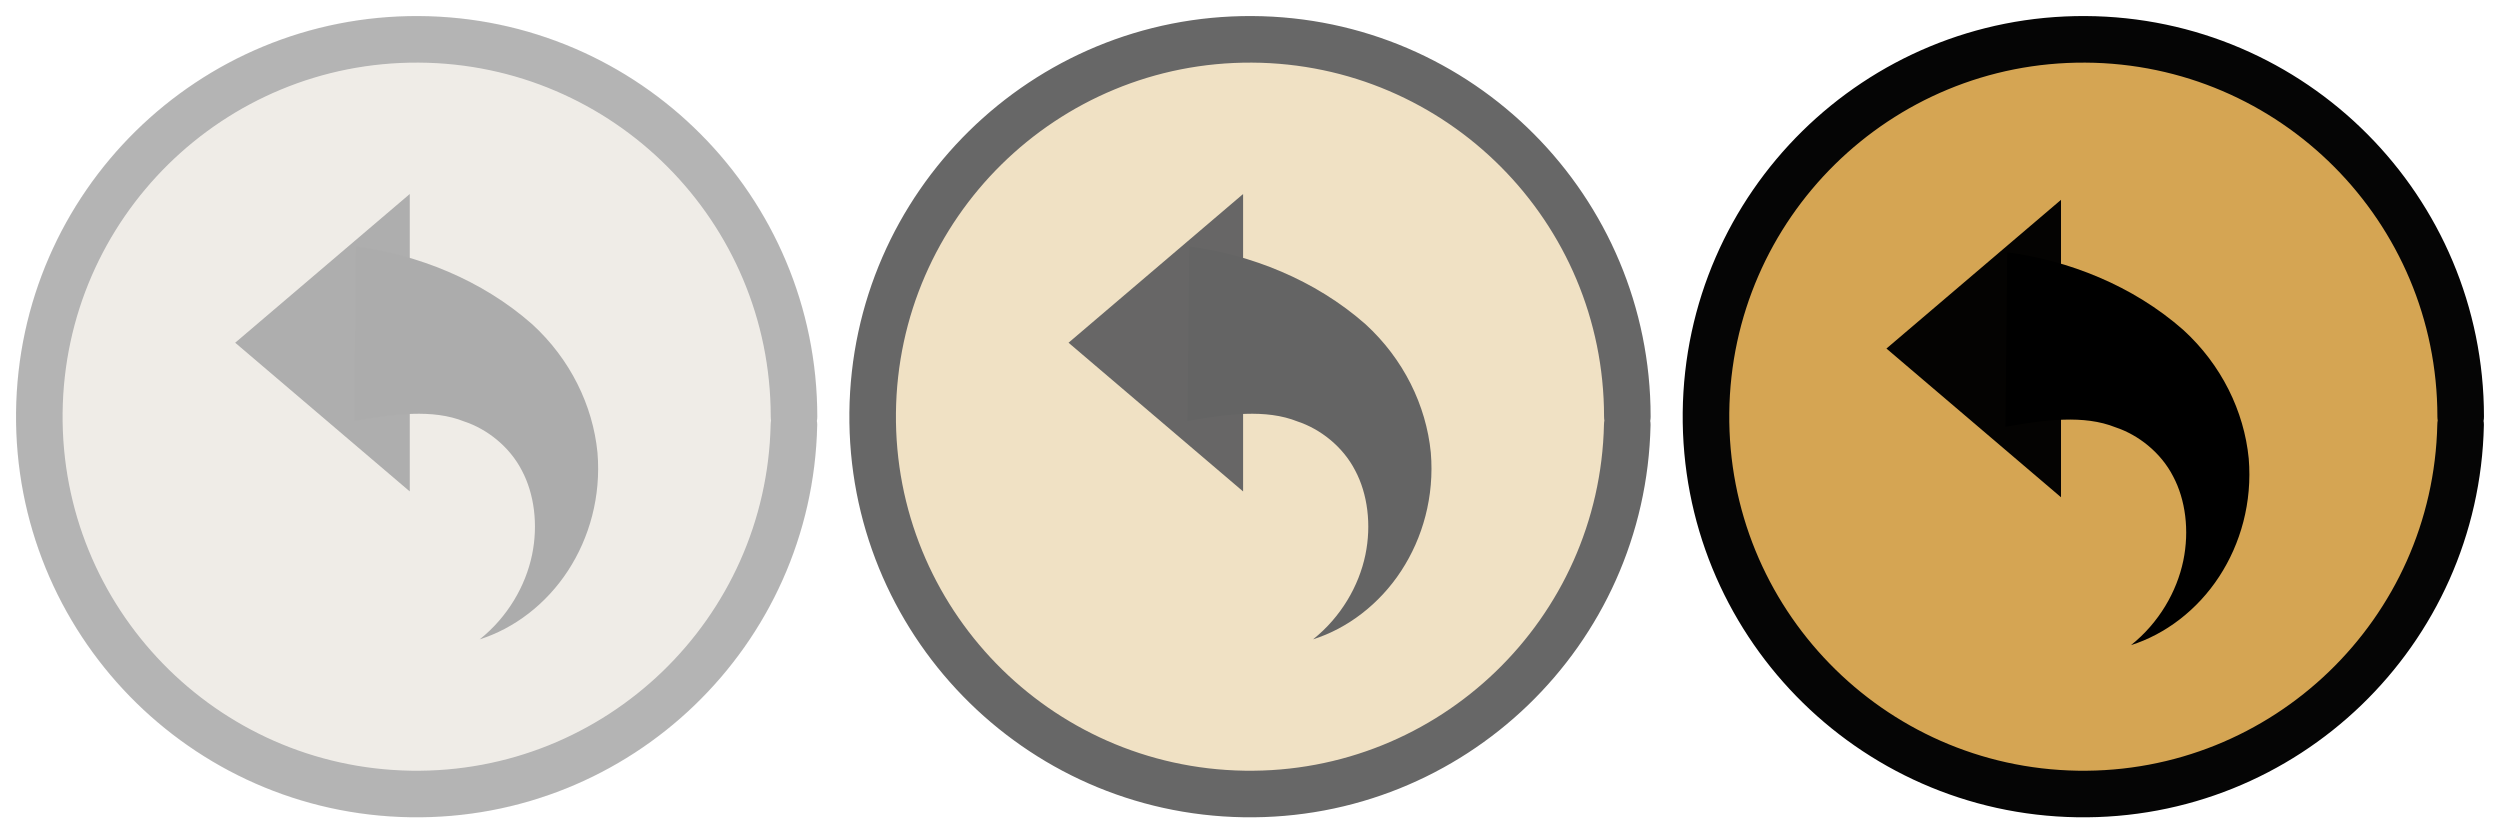
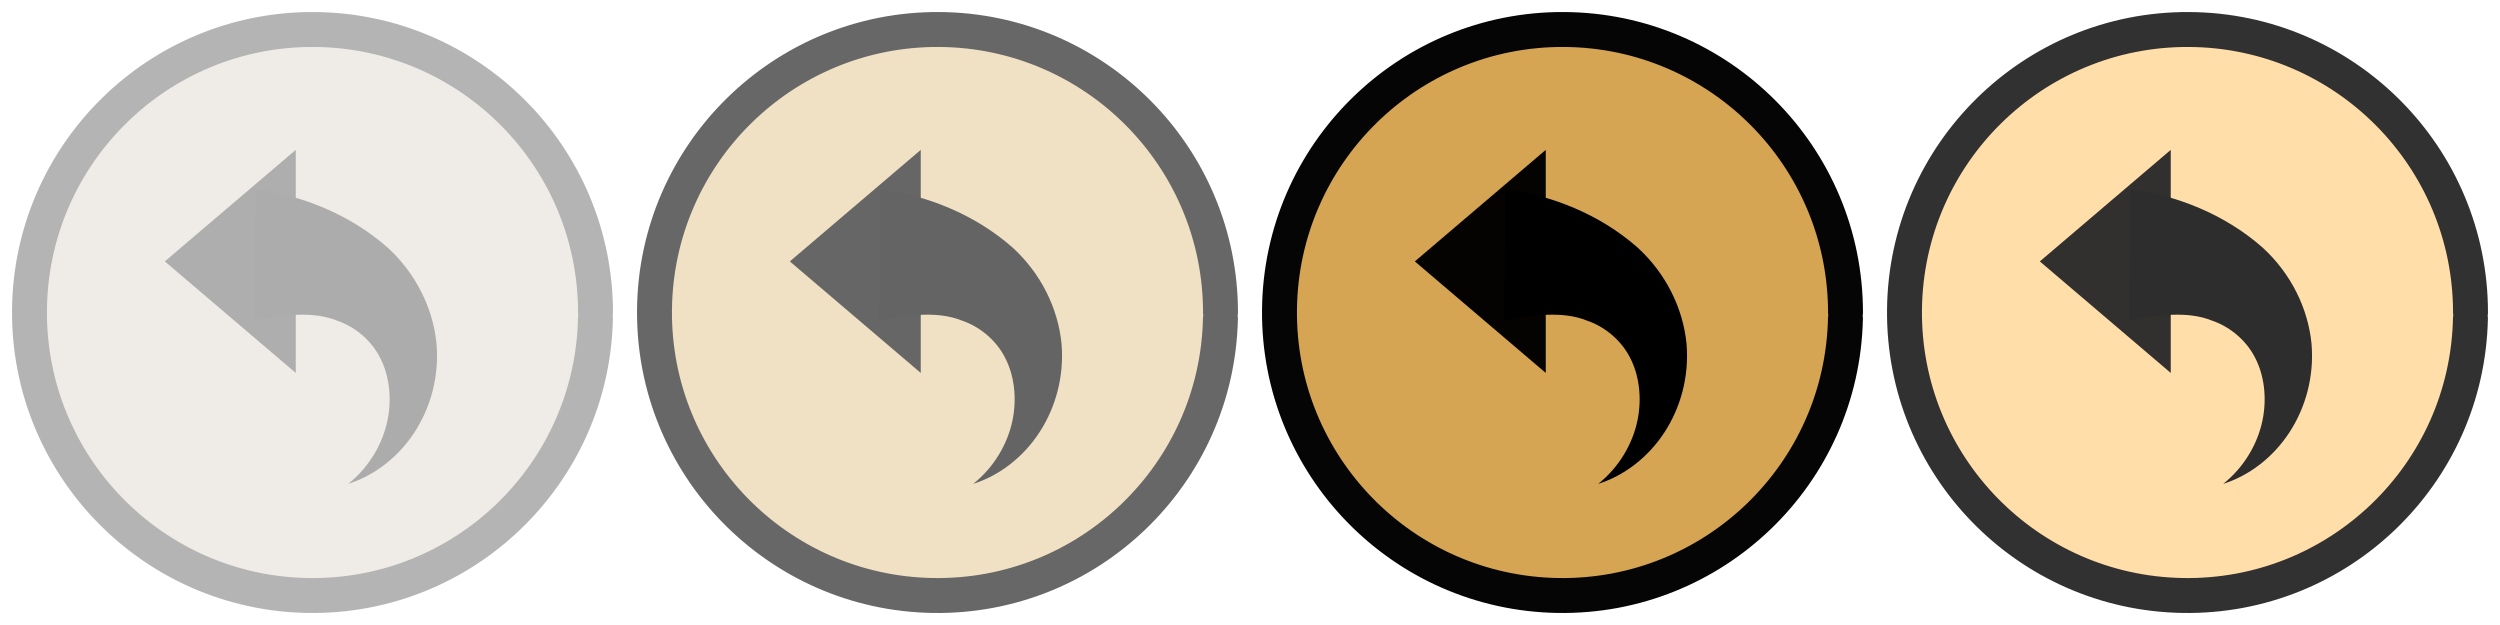
- <svg xmlns="http://www.w3.org/2000/svg" width="156" height="52" viewBox="0 0 156 52" id="svg5848" version="1.1">
-   <defs id="defs5850">
-     </defs>
+ <svg xmlns="http://www.w3.org/2000/svg" width="208" height="52" viewBox="0 0 208 52" id="svg5848" version="1.1">
+   <defs id="defs5850" />
  <g id="layer22" transform="translate(-237.8909,-396.0385)" style="display:none">
    <rect style="opacity:0.98;fill:#000000;fill-opacity:0.278;fill-rule:nonzero;stroke:none;stroke-width:3;stroke-linecap:butt;stroke-linejoin:round;stroke-miterlimit:4;stroke-dasharray:none;stroke-dashoffset:0;stroke-opacity:1" id="rect6478" width="52" height="52" x="237.891" y="396.038" />
    <rect y="396.038" x="289.891" height="52" width="52" id="rect6502" style="opacity:0.98;fill:#000000;fill-opacity:0.278;fill-rule:nonzero;stroke:none;stroke-width:3;stroke-linecap:butt;stroke-linejoin:round;stroke-miterlimit:4;stroke-dasharray:none;stroke-dashoffset:0;stroke-opacity:1" />
    <rect style="opacity:0.98;fill:#000000;fill-opacity:0.278;fill-rule:nonzero;stroke:none;stroke-width:3;stroke-linecap:butt;stroke-linejoin:round;stroke-miterlimit:4;stroke-dasharray:none;stroke-dashoffset:0;stroke-opacity:1" id="rect6504" width="52" height="52" x="341.891" y="396.038" />
+     <rect y="396.038" x="393.891" height="52" width="52" id="rect4149" style="opacity:0.98;fill:#000000;fill-opacity:0.278;fill-rule:nonzero;stroke:none;stroke-width:3;stroke-linecap:butt;stroke-linejoin:round;stroke-miterlimit:4;stroke-dasharray:none;stroke-dashoffset:0;stroke-opacity:1" />
  </g>
  <g id="layer1" transform="translate(-237.8909,-396.0385)" style="display:inline">
    <path style="opacity:0.98;fill:#efece7;fill-opacity:1;fill-rule:nonzero;stroke:#b3b3b3;stroke-width:2.906;stroke-linecap:round;stroke-linejoin:round;stroke-miterlimit:4;stroke-dasharray:none;stroke-dashoffset:0;stroke-opacity:1" id="path4593" d="m 287.432,422.541 a 23.547,23.547 0 0 1 -23.918,23.042 23.547,23.547 0 0 1 -23.169,-23.795 23.547,23.547 0 0 1 23.671,-23.295 23.547,23.547 0 0 1 23.421,23.546" />
-     <g style="display:inline;fill:#acacac;fill-opacity:1" transform="translate(-232.53,-104.0495)" id="g6643">
-       <path id="path6645" transform="translate(237.8909,396.0385)" d="m 254.742,119.43 -0.111,10.889 c 2.462,-0.436 4.896,-0.762 6.873,0.033 1.401,0.464 2.819,1.552 3.594,3.064 0.768,1.447 1.024,3.369 0.631,5.262 -0.403,1.93 -1.514,3.869 -3.264,5.266 2.135,-0.676 4.138,-2.181 5.506,-4.281 1.338,-2.048 2.071,-4.629 1.842,-7.369 -0.29,-2.956 -1.708,-5.848 -4.074,-8.012 -3.164,-2.79 -7.191,-4.351 -10.996,-4.852 z" style="fill:#acacac;fill-opacity:1;fill-rule:evenodd;stroke:none;stroke-width:3;stroke-linecap:butt;stroke-linejoin:round;stroke-miterlimit:4;stroke-dasharray:none;stroke-opacity:1" />
-       <path style="opacity:0.98;fill:#acacac;fill-opacity:1;fill-rule:nonzero;stroke:none;stroke-width:3;stroke-linecap:butt;stroke-linejoin:round;stroke-miterlimit:4;stroke-dasharray:none;stroke-dashoffset:0;stroke-opacity:1" d="m 495.99,512.194 0,9.28 0,9.28 -10.893,-9.28 z" id="path6647" />
+     <g id="g5327" transform="translate(-233.4925,-103.6865)" style="display:inline;fill:#acacac;fill-opacity:1">
+       <path style="fill:#acacac;fill-opacity:1;fill-rule:evenodd;stroke:none;stroke-width:3;stroke-linecap:butt;stroke-linejoin:round;stroke-miterlimit:4;stroke-dasharray:none;stroke-opacity:1" d="m 254.742,119.43 -0.111,10.889 c 2.462,-0.436 4.896,-0.762 6.873,0.033 1.401,0.464 2.819,1.552 3.594,3.064 0.768,1.447 1.024,3.369 0.631,5.262 -0.403,1.93 -1.514,3.869 -3.264,5.266 2.135,-0.676 4.138,-2.181 5.506,-4.281 1.338,-2.048 2.071,-4.629 1.842,-7.369 -0.29,-2.956 -1.708,-5.848 -4.074,-8.012 -3.164,-2.79 -7.191,-4.351 -10.996,-4.852 z" transform="translate(237.8909,396.0385)" id="path5329" />
+       <path id="path5331" d="m 495.99,512.194 0,9.28 0,9.28 -10.893,-9.28 z" style="opacity:0.98;fill:#acacac;fill-opacity:1;fill-rule:nonzero;stroke:none;stroke-width:3;stroke-linecap:butt;stroke-linejoin:round;stroke-miterlimit:4;stroke-dasharray:none;stroke-dashoffset:0;stroke-opacity:1" />
    </g>
  </g>
  <g id="layer21" transform="translate(-237.8909,-396.0385)" style="display:inline">
    <path d="m 339.432,422.541 a 23.547,23.547 0 0 1 -23.918,23.042 23.547,23.547 0 0 1 -23.169,-23.795 23.547,23.547 0 0 1 23.671,-23.295 23.547,23.547 0 0 1 23.421,23.546" id="path6444" style="opacity:0.98;fill:#f0e0c3;fill-opacity:1;fill-rule:nonzero;stroke:#646464;stroke-width:2.906;stroke-linecap:round;stroke-linejoin:round;stroke-miterlimit:4;stroke-dasharray:none;stroke-dashoffset:0;stroke-opacity:1" />
-     <g id="g6634" transform="translate(-180.53,-104.0495)" style="display:inline;fill:#646464;fill-opacity:1">
-       <path style="fill:#646464;fill-opacity:1;fill-rule:evenodd;stroke:none;stroke-width:3;stroke-linecap:butt;stroke-linejoin:round;stroke-miterlimit:4;stroke-dasharray:none;stroke-opacity:1" d="m 254.742,119.43 -0.111,10.889 c 2.462,-0.436 4.896,-0.762 6.873,0.033 1.401,0.464 2.819,1.552 3.594,3.064 0.768,1.447 1.024,3.369 0.631,5.262 -0.403,1.93 -1.514,3.869 -3.264,5.266 2.135,-0.676 4.138,-2.181 5.506,-4.281 1.338,-2.048 2.071,-4.629 1.842,-7.369 -0.29,-2.956 -1.708,-5.848 -4.074,-8.012 -3.164,-2.79 -7.191,-4.351 -10.996,-4.852 z" transform="translate(237.8909,396.0385)" id="path6636" />
-       <path id="path6638" d="m 495.99,512.194 0,9.28 0,9.28 -10.893,-9.28 z" style="opacity:0.98;fill:#646464;fill-opacity:1;fill-rule:nonzero;stroke:none;stroke-width:3;stroke-linecap:butt;stroke-linejoin:round;stroke-miterlimit:4;stroke-dasharray:none;stroke-dashoffset:0;stroke-opacity:1" />
+     <g style="display:inline;fill:#646464;fill-opacity:1" transform="translate(-181.4925,-103.6865)" id="g5321">
+       <path id="path5323" transform="translate(237.8909,396.0385)" d="m 254.742,119.43 -0.111,10.889 c 2.462,-0.436 4.896,-0.762 6.873,0.033 1.401,0.464 2.819,1.552 3.594,3.064 0.768,1.447 1.024,3.369 0.631,5.262 -0.403,1.93 -1.514,3.869 -3.264,5.266 2.135,-0.676 4.138,-2.181 5.506,-4.281 1.338,-2.048 2.071,-4.629 1.842,-7.369 -0.29,-2.956 -1.708,-5.848 -4.074,-8.012 -3.164,-2.79 -7.191,-4.351 -10.996,-4.852 z" style="fill:#646464;fill-opacity:1;fill-rule:evenodd;stroke:none;stroke-width:3;stroke-linecap:butt;stroke-linejoin:round;stroke-miterlimit:4;stroke-dasharray:none;stroke-opacity:1" />
+       <path style="opacity:0.98;fill:#646464;fill-opacity:1;fill-rule:nonzero;stroke:none;stroke-width:3;stroke-linecap:butt;stroke-linejoin:round;stroke-miterlimit:4;stroke-dasharray:none;stroke-dashoffset:0;stroke-opacity:1" d="m 495.99,512.194 0,9.28 0,9.28 -10.893,-9.28 z" id="path5325" />
    </g>
  </g>
  <g id="layer20" transform="translate(-237.8909,-396.0385)" style="display:inline">
    <path style="opacity:0.98;fill:#d4a350;fill-opacity:1;fill-rule:nonzero;stroke:#000000;stroke-width:2.906;stroke-linecap:round;stroke-linejoin:round;stroke-miterlimit:4;stroke-dasharray:none;stroke-dashoffset:0;stroke-opacity:1" id="path6462" d="m 391.432,422.541 a 23.547,23.547 0 0 1 -23.918,23.042 23.547,23.547 0 0 1 -23.169,-23.795 23.547,23.547 0 0 1 23.671,-23.295 23.547,23.547 0 0 1 23.421,23.546" />
-     <g style="display:inline;fill:#000000;fill-opacity:1" transform="translate(-129.4925,-103.6865)" id="g6622">
-       <path id="path6624" transform="translate(237.8909,396.0385)" d="m 254.742,119.43 -0.111,10.889 c 2.462,-0.436 4.896,-0.762 6.873,0.033 1.401,0.464 2.819,1.552 3.594,3.064 0.768,1.447 1.024,3.369 0.631,5.262 -0.403,1.93 -1.514,3.869 -3.264,5.266 2.135,-0.676 4.138,-2.181 5.506,-4.281 1.338,-2.048 2.071,-4.629 1.842,-7.369 -0.29,-2.956 -1.708,-5.848 -4.074,-8.012 -3.164,-2.79 -7.191,-4.351 -10.996,-4.852 z" style="fill:#000000;fill-opacity:1;fill-rule:evenodd;stroke:none;stroke-width:3;stroke-linecap:butt;stroke-linejoin:round;stroke-miterlimit:4;stroke-dasharray:none;stroke-opacity:1" />
-       <path style="opacity:0.98;fill:#000000;fill-opacity:1;fill-rule:nonzero;stroke:none;stroke-width:3;stroke-linecap:butt;stroke-linejoin:round;stroke-miterlimit:4;stroke-dasharray:none;stroke-dashoffset:0;stroke-opacity:1" d="m 495.99,512.194 0,9.28 0,9.28 -10.893,-9.28 z" id="path6626" />
+     <g id="g5315" transform="translate(-129.4925,-103.6865)" style="display:inline;fill:#000000;fill-opacity:1">
+       <path style="fill:#000000;fill-opacity:1;fill-rule:evenodd;stroke:none;stroke-width:3;stroke-linecap:butt;stroke-linejoin:round;stroke-miterlimit:4;stroke-dasharray:none;stroke-opacity:1" d="m 254.742,119.43 -0.111,10.889 c 2.462,-0.436 4.896,-0.762 6.873,0.033 1.401,0.464 2.819,1.552 3.594,3.064 0.768,1.447 1.024,3.369 0.631,5.262 -0.403,1.93 -1.514,3.869 -3.264,5.266 2.135,-0.676 4.138,-2.181 5.506,-4.281 1.338,-2.048 2.071,-4.629 1.842,-7.369 -0.29,-2.956 -1.708,-5.848 -4.074,-8.012 -3.164,-2.79 -7.191,-4.351 -10.996,-4.852 z" transform="translate(237.8909,396.0385)" id="path5317" />
+       <path id="path5319" d="m 495.99,512.194 0,9.28 0,9.28 -10.893,-9.28 z" style="opacity:0.98;fill:#000000;fill-opacity:1;fill-rule:nonzero;stroke:none;stroke-width:3;stroke-linecap:butt;stroke-linejoin:round;stroke-miterlimit:4;stroke-dasharray:none;stroke-dashoffset:0;stroke-opacity:1" />
+     </g>
+   </g>
+   <g id="layer2">
+     <path transform="translate(-237.8909,-396.0384)" d="m 443.432,422.541 a 23.547,23.547 0 0 1 -23.918,23.042 23.547,23.547 0 0 1 -23.169,-23.795 23.547,23.547 0 0 1 23.671,-23.295 23.547,23.547 0 0 1 23.421,23.546" id="path4145" style="display:inline;opacity:0.98;fill:#ffdda8;fill-opacity:1;fill-rule:nonzero;stroke:#2d2d2d;stroke-width:2.906;stroke-linecap:round;stroke-linejoin:round;stroke-miterlimit:4;stroke-dasharray:none;stroke-dashoffset:0;stroke-opacity:1" />
+     <g style="display:inline;fill:#2d2d2d;fill-opacity:1" transform="translate(-315.3835,-499.725)" id="g6622">
+       <path id="path6624" transform="translate(237.8909,396.0385)" d="m 254.742,119.43 -0.111,10.889 c 2.462,-0.436 4.896,-0.762 6.873,0.033 1.401,0.464 2.819,1.552 3.594,3.064 0.768,1.447 1.024,3.369 0.631,5.262 -0.403,1.93 -1.514,3.869 -3.264,5.266 2.135,-0.676 4.138,-2.181 5.506,-4.281 1.338,-2.048 2.071,-4.629 1.842,-7.369 -0.29,-2.956 -1.708,-5.848 -4.074,-8.012 -3.164,-2.79 -7.191,-4.351 -10.996,-4.852 z" style="fill:#2d2d2d;fill-opacity:1;fill-rule:evenodd;stroke:none;stroke-width:3;stroke-linecap:butt;stroke-linejoin:round;stroke-miterlimit:4;stroke-dasharray:none;stroke-opacity:1" />
+       <path style="opacity:0.98;fill:#2d2d2d;fill-opacity:1;fill-rule:nonzero;stroke:none;stroke-width:3;stroke-linecap:butt;stroke-linejoin:round;stroke-miterlimit:4;stroke-dasharray:none;stroke-dashoffset:0;stroke-opacity:1" d="m 495.99,512.194 0,9.28 0,9.28 -10.893,-9.28 z" id="path6626" />
    </g>
  </g>
</svg>
